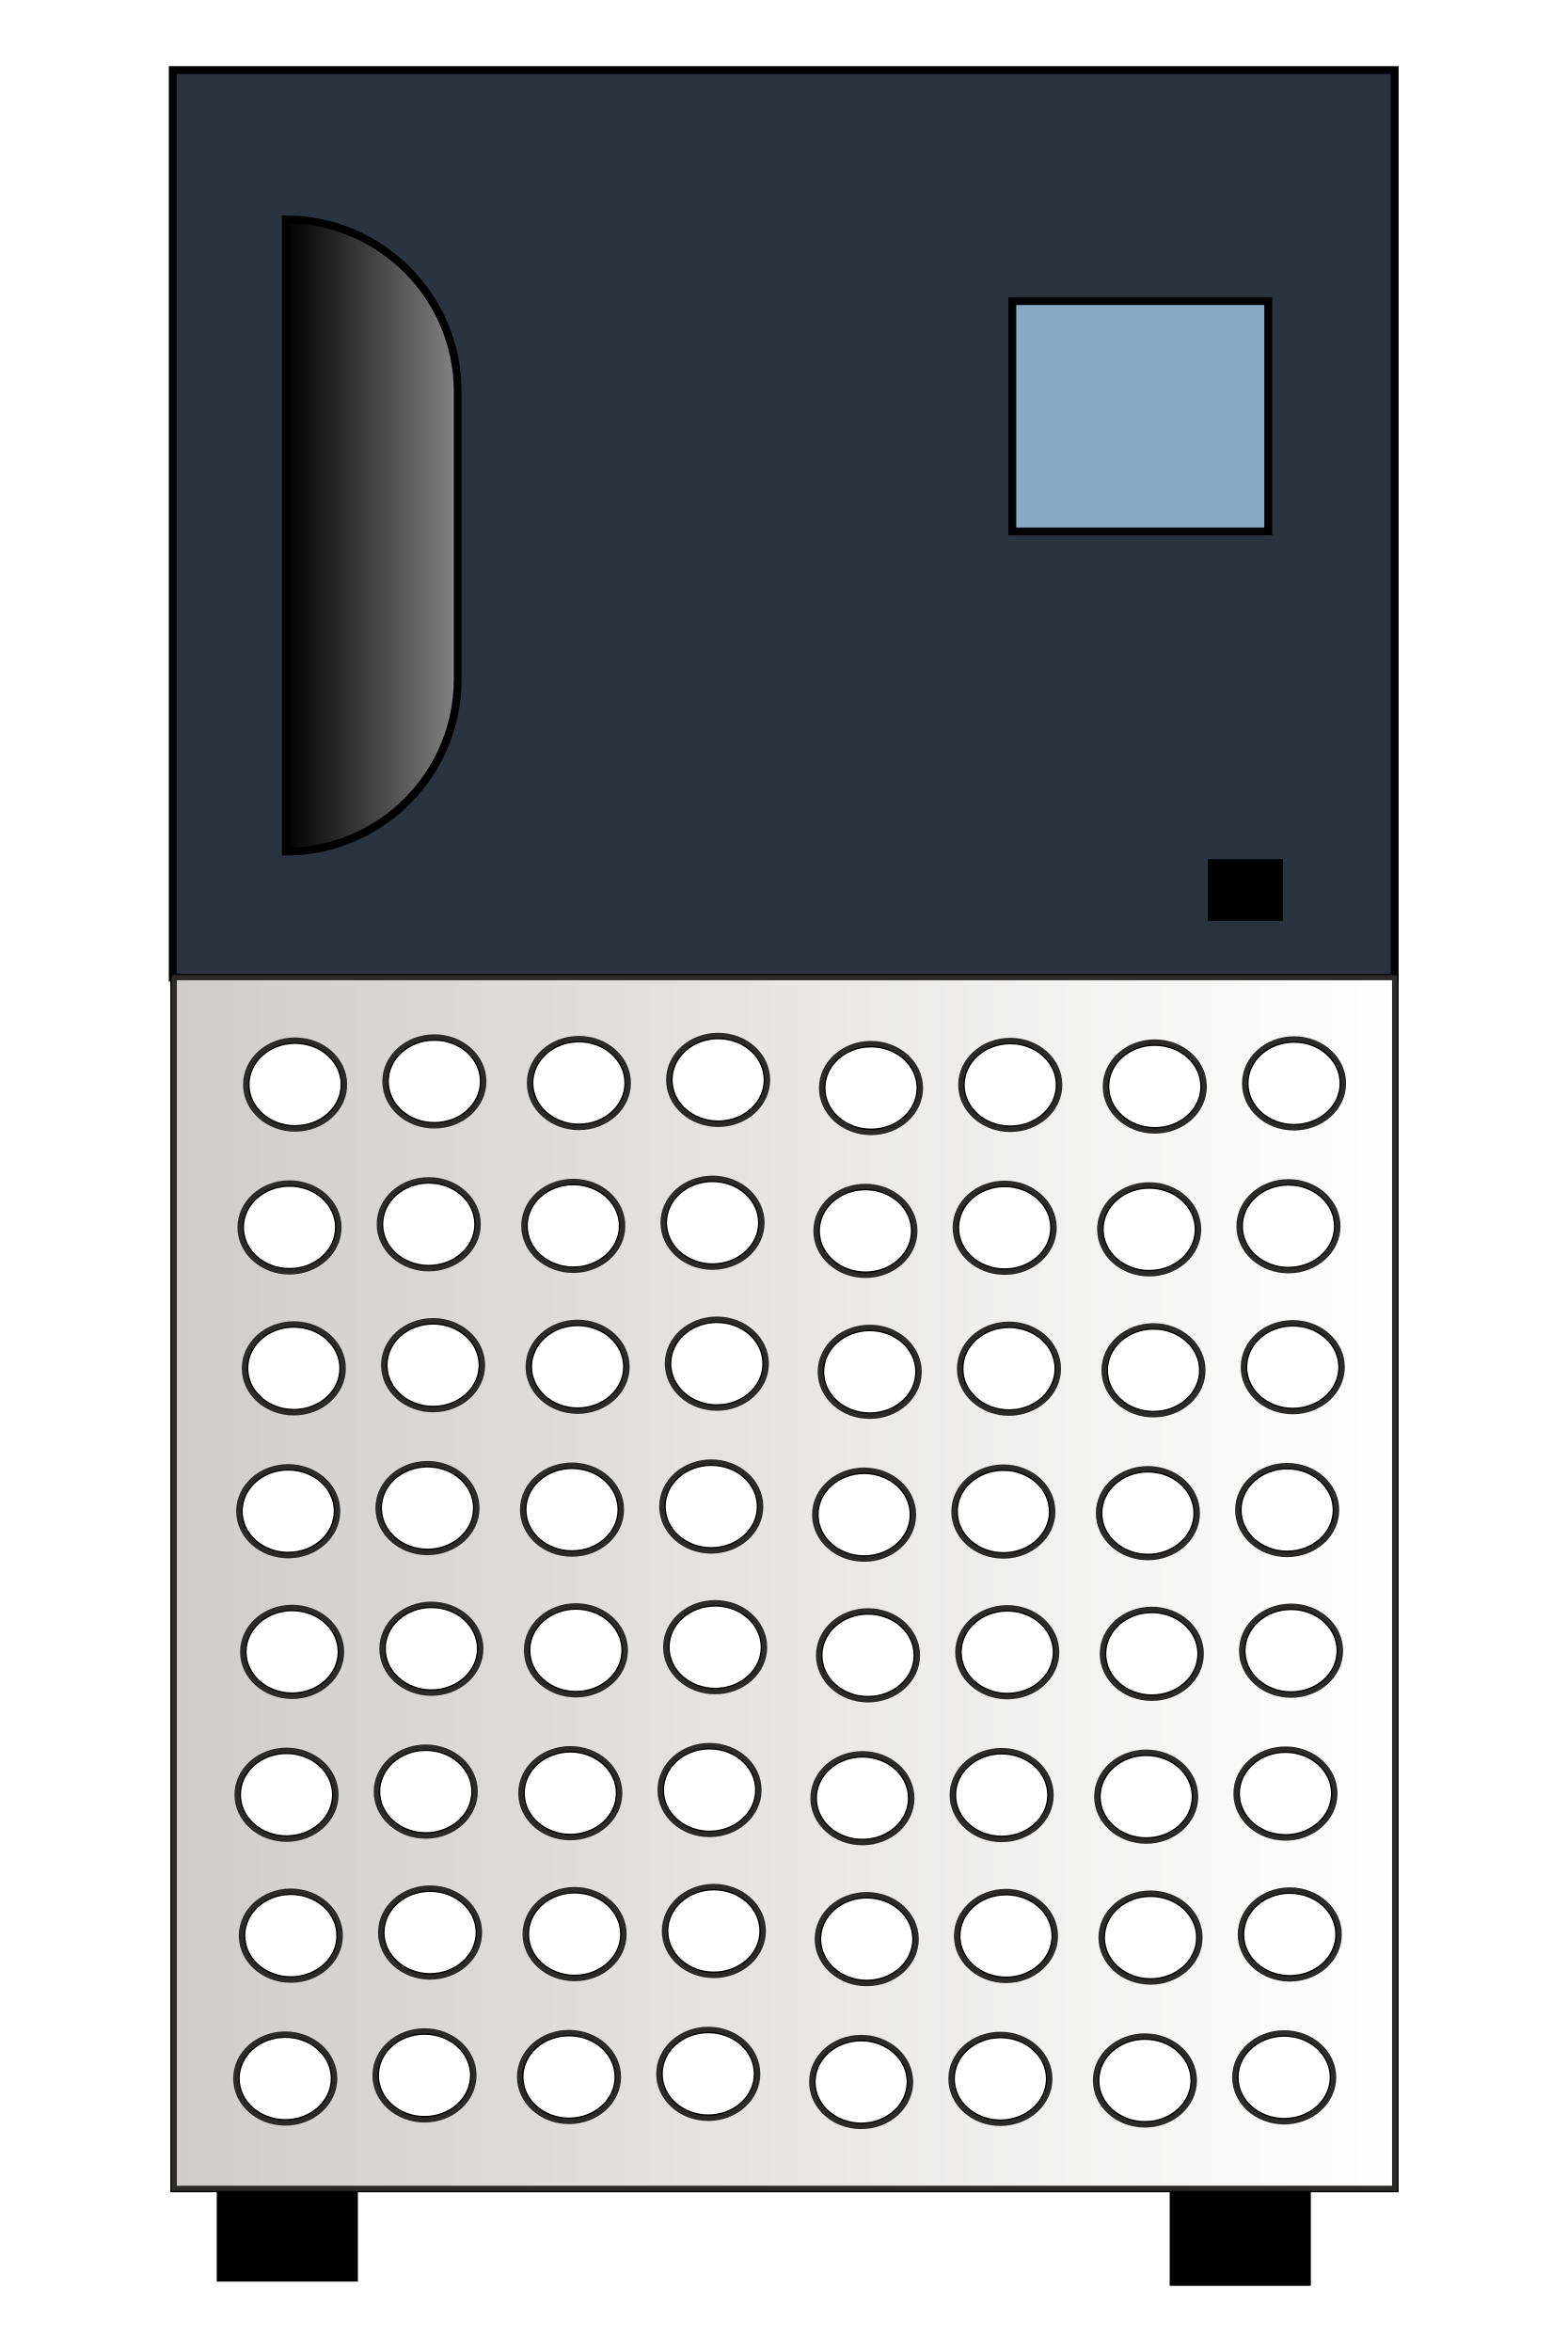
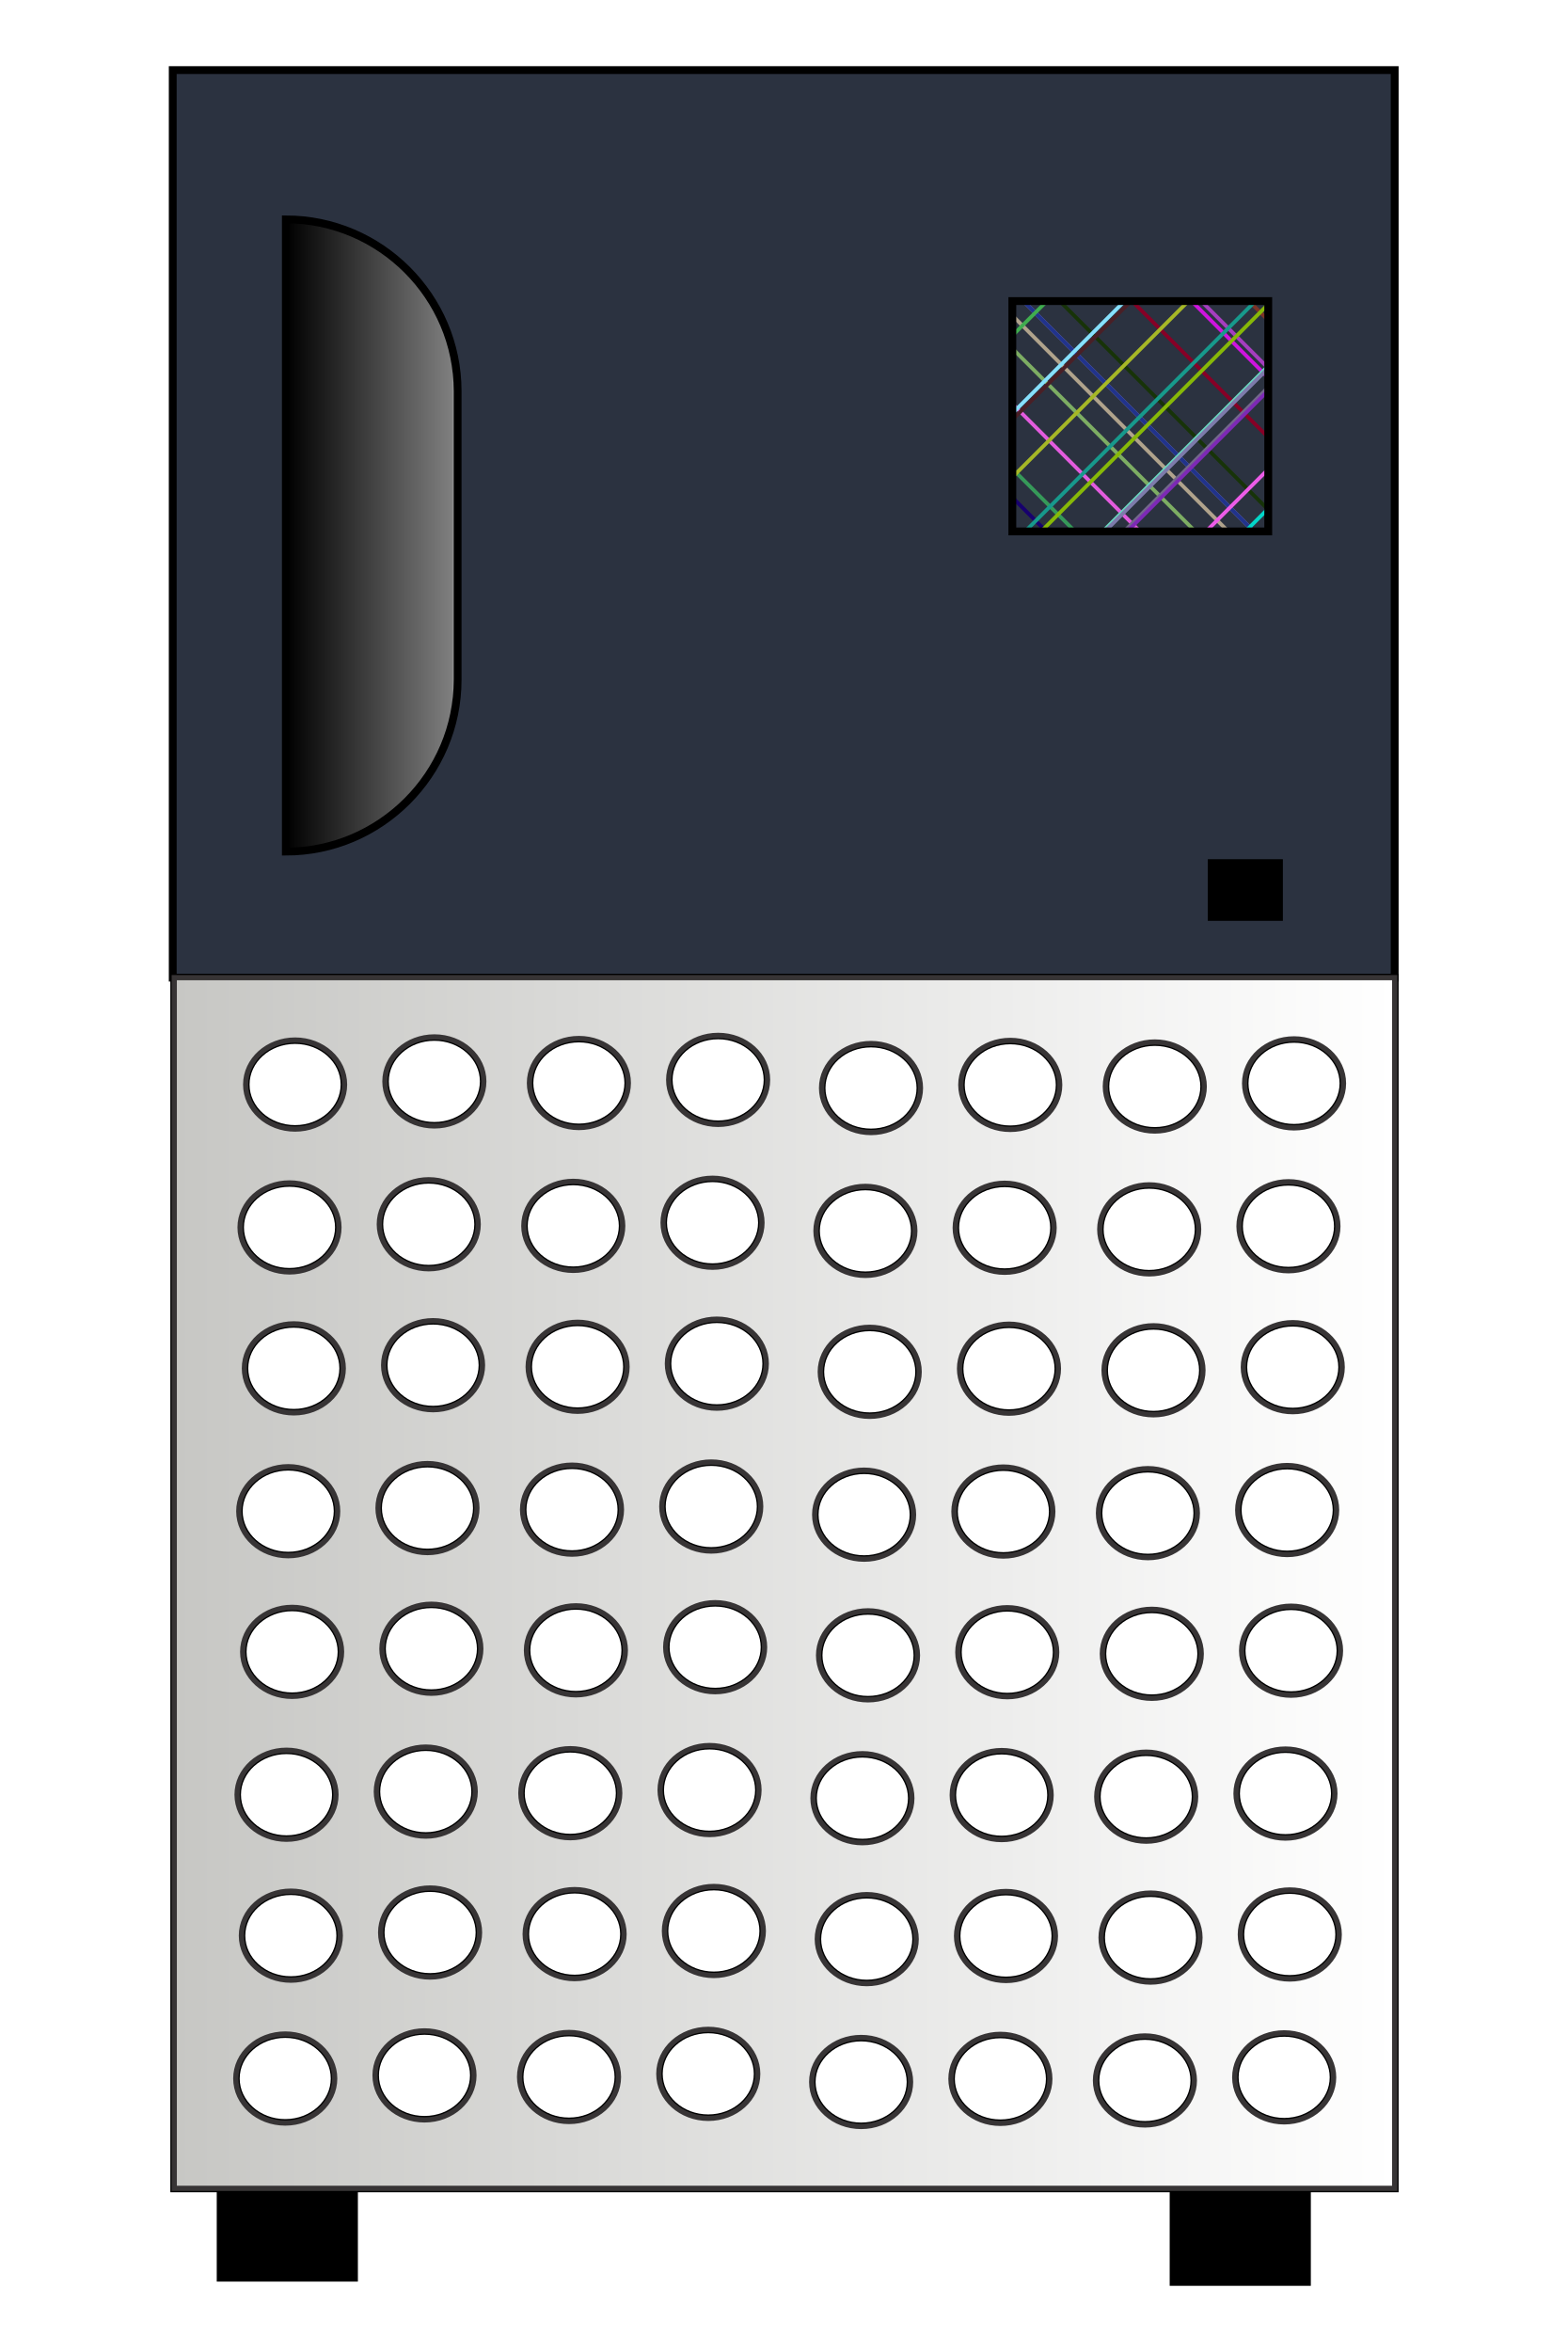
<svg xmlns="http://www.w3.org/2000/svg" xml:space="preserve" width="2.083in" height="3.125in" version="1.1" style="shape-rendering:geometricPrecision; text-rendering:geometricPrecision; image-rendering:optimizeQuality; fill-rule:evenodd; clip-rule:evenodd" viewBox="0 0 2083.33 3124.99">
  <defs>
    <style type="text/css">
   
    .str0 {stroke:black;stroke-width:10.41;stroke-miterlimit:2.613}
-     .str1 {stroke:#2B2A29;stroke-width:6.94;stroke-miterlimit:2.613}
+     .str31 {stroke:#373435;stroke-width:6.94;stroke-miterlimit:2.613}
+     .str2 {stroke:#17006E;stroke-width:5;stroke-miterlimit:10}
+     .str9 {stroke:#173308;stroke-width:5;stroke-miterlimit:10}
+     .str8 {stroke:#21338C;stroke-width:5;stroke-miterlimit:10}
+     .str3 {stroke:#369959;stroke-width:5;stroke-miterlimit:10}
+     .str1 {stroke:#5E2945;stroke-width:5;stroke-miterlimit:10}
+     .str13 {stroke:#7D3326;stroke-width:5;stroke-miterlimit:10}
+     .str14 {stroke:#7D8545;stroke-width:5;stroke-miterlimit:10}
+     .str5 {stroke:#7DAD63;stroke-width:5;stroke-miterlimit:10}
+     .str10 {stroke:#870026;stroke-width:5;stroke-miterlimit:10}
+     .str7 {stroke:#8785DE;stroke-width:5;stroke-miterlimit:10}
+     .str12 {stroke:#A63DBF;stroke-width:5;stroke-miterlimit:10}
+     .str6 {stroke:#B0A38C;stroke-width:5;stroke-miterlimit:10}
+     .str15 {stroke:#C4CC12;stroke-width:5;stroke-miterlimit:10}
+     .str11 {stroke:#CF14DE;stroke-width:5;stroke-miterlimit:10}
+     .str4 {stroke:#E35CDE;stroke-width:5;stroke-miterlimit:10}
+     .str27 {stroke:#03D6C9;stroke-width:5;stroke-miterlimit:10}
+     .str20 {stroke:#17998C;stroke-width:5;stroke-miterlimit:10}
+     .str16 {stroke:#40AD4F;stroke-width:5;stroke-miterlimit:10}
+     .str18 {stroke:#4A1F26;stroke-width:5;stroke-miterlimit:10}
+     .str22 {stroke:#69D6BF;stroke-width:5;stroke-miterlimit:10}
+     .str24 {stroke:#73668C;stroke-width:5;stroke-miterlimit:10}
+     .str25 {stroke:#7D29B5;stroke-width:5;stroke-miterlimit:10}
+     .str23 {stroke:#7D7AAB;stroke-width:5;stroke-miterlimit:10}
+     .str21 {stroke:#87B808;stroke-width:5;stroke-miterlimit:10}
+     .str17 {stroke:#87E0FC;stroke-width:5;stroke-miterlimit:10}
+     .str28 {stroke:#91E008;stroke-width:5;stroke-miterlimit:10}
+     .str19 {stroke:#A6B826;stroke-width:5;stroke-miterlimit:10}
+     .str30 {stroke:#BA853B;stroke-width:5;stroke-miterlimit:10}
+     .str26 {stroke:#ED5CE8;stroke-width:5;stroke-miterlimit:10}
+     .str29 {stroke:#F77ABF;stroke-width:5;stroke-miterlimit:10}
    .fil0 {fill:none}
    .fil1 {fill:black}
    .fil2 {fill:#2B3240}
-     .fil4 {fill:#87A9C4}
-     .fil5 {fill:url(#id0)}
-     .fil3 {fill:url(#id1)}
+     .fil4 {fill:url(#id3)}
+     .fil3 {fill:url(#id4)}
   
  </style>
-     <linearGradient id="id0" gradientUnits="userSpaceOnUse" x1="231.62" y1="2103.33" x2="1853.73" y2="2103.33">
-       <stop offset="0" style="stop-opacity:1; stop-color:#CFCDCB" />
+     <clipPath id="id0">
+       <path d="M1345.53 399.83l340.13 0 0 306.11 -340.13 0 0 -306.11z" />
+     </clipPath>
+     <clipPath id="id1">
+       <path d="M1345.53 399.83l340.13 0 0 306.11 -340.13 0 0 -306.11z" />
+     </clipPath>
+     <clipPath id="id2">
+       <path d="M1345.53 399.83l340.13 0 0 306.11 -340.13 0 0 -306.11z" />
+     </clipPath>
+     <linearGradient id="id3" gradientUnits="userSpaceOnUse" x1="231.62" y1="2103.33" x2="1853.73" y2="2103.33">
+       <stop offset="0" style="stop-opacity:1; stop-color:#C7C7C4" />
      <stop offset="1" style="stop-opacity:1; stop-color:white" />
    </linearGradient>
-     <linearGradient id="id1" gradientUnits="userSpaceOnUse" x1="379.94" y1="711.34" x2="608.24" y2="711.34">
+     <linearGradient id="id4" gradientUnits="userSpaceOnUse" x1="379.94" y1="711.34" x2="608.24" y2="711.34">
      <stop offset="0" style="stop-opacity:1; stop-color:black" />
      <stop offset="0.969" style="stop-opacity:1; stop-color:#7F7F7F" />
      <stop offset="1" style="stop-opacity:1; stop-color:white" />
    </linearGradient>
  </defs>
  <g id="Layer_x0020_1">
    <rect class="fil0 str0" x="231.62" y="1298.91" width="1622.11" height="1608.84" />
    <rect class="fil1 str0" x="293.29" y="2907.76" width="177.19" height="118.72" />
    <rect class="fil2 str0" x="229.6" y="92.9" width="1624.13" height="1206.02" />
    <path class="fil3 str0" d="M379.94 291.27l0 0c125.57,0 228.3,102.73 228.3,228.3l0 383.56c0,125.57 -102.73,228.3 -228.3,228.3l0 0 0 -840.15z" />
-     <rect class="fil4 str0" x="1345.53" y="399.83" width="340.13" height="306.12" />
+     <g>
+       <g style="clip-path:url(#id0)">
+    </g>
+       <g style="clip-path:url(#id1)">
+         <line class="fil0 str1" x1="1509.5" y1="915.28" x2="1153.88" y2="559.67" />
+         <line id="_1" class="fil0 str2" x1="1554.75" y1="870.03" x2="1199.13" y2="514.41" />
+         <line id="_2" class="fil0 str3" x1="1573.84" y1="850.94" x2="1218.22" y2="495.32" />
+         <line id="_3" class="fil0 str4" x1="1616.97" y1="807.8" x2="1261.36" y2="452.19" />
+         <line id="_4" class="fil0 str5" x1="1653.74" y1="771.04" x2="1298.13" y2="415.42" />
+         <line id="_5" class="fil0 str6" x1="1675.67" y1="749.12" x2="1320.04" y2="393.5" />
+         <line id="_6" class="fil0 str7" x1="1692.64" y1="732.15" x2="1337.02" y2="376.52" />
+         <line id="_7" class="fil0 str8" x1="1692.64" y1="732.15" x2="1337.02" y2="376.52" />
+         <line id="_8" class="fil0 str9" x1="1716.68" y1="708.11" x2="1361.06" y2="352.48" />
+         <line id="_9" class="fil0 str10" x1="1764.76" y1="660.02" x2="1409.14" y2="304.4" />
+         <line id="_10" class="fil0 str11" x1="1804.36" y1="620.42" x2="1448.74" y2="264.8" />
+         <line id="_11" class="fil0 str12" x1="1810.72" y1="614.06" x2="1455.1" y2="258.44" />
+         <line id="_12" class="fil0 str13" x1="1842.54" y1="582.24" x2="1486.92" y2="226.62" />
+         <line id="_13" class="fil0 str14" x1="1858.81" y1="565.98" x2="1503.19" y2="210.35" />
+         <line id="_14" class="fil0 str15" x1="1898.41" y1="526.38" x2="1542.78" y2="170.76" />
+         <line id="_15" class="fil0 str16" x1="1189.94" y1="601.39" x2="1545.56" y2="245.76" />
+         <line id="_16" class="fil0 str17" x1="1241.56" y1="653" x2="1597.18" y2="297.38" />
+         <line id="_17" class="fil0 str18" x1="1245.8" y1="657.24" x2="1601.42" y2="301.63" />
+         <line id="_18" class="fil0 str19" x1="1283.98" y1="695.43" x2="1639.6" y2="339.81" />
+         <line id="_19" class="fil0 str20" x1="1328.53" y1="739.98" x2="1684.15" y2="384.36" />
+         <line id="_20" class="fil0 str21" x1="1339.14" y1="750.59" x2="1694.76" y2="394.96" />
+         <line id="_21" class="fil0 str22" x1="1380.15" y1="791.6" x2="1735.77" y2="435.98" />
+         <line id="_22" class="fil0 str23" x1="1381.56" y1="793.01" x2="1737.19" y2="437.39" />
+         <line id="_23" class="fil0 str24" x1="1394.29" y1="805.74" x2="1749.91" y2="450.12" />
+         <line id="_24" class="fil0 str25" x1="1396.41" y1="807.86" x2="1752.03" y2="452.24" />
+         <line id="_25" class="fil0 str26" x1="1448.74" y1="860.19" x2="1804.36" y2="504.57" />
+         <line id="_26" class="fil0 str27" x1="1474.9" y1="886.35" x2="1830.52" y2="530.73" />
+         <line id="_27" class="fil0 str28" x1="1493.29" y1="904.74" x2="1848.91" y2="549.11" />
+         <line id="_28" class="fil0 str29" x1="1496.11" y1="907.56" x2="1851.74" y2="551.94" />
+         <line id="_29" class="fil0 str30" x1="1514.5" y1="925.95" x2="1870.12" y2="570.33" />
+       </g>
+       <g style="clip-path:url(#id2)">
+    </g>
+       <polygon id="_30" class="fil0 str0" points="1345.53,399.83 1685.66,399.83 1685.66,705.94 1345.53,705.94 " />
+     </g>
    <rect class="fil1 str0" x="1610.51" y="1146.71" width="89.4" height="71.52" />
    <ellipse class="fil0 str0" cx="392.22" cy="1440.94" rx="65.72" ry="59.15" />
    <ellipse class="fil0 str0" cx="577.31" cy="1436.78" rx="65.72" ry="59.15" />
    <ellipse class="fil0 str0" cx="769.41" cy="1438.9" rx="65.72" ry="59.15" />
    <ellipse class="fil0 str0" cx="954.5" cy="1434.75" rx="65.72" ry="59.15" />
    <ellipse class="fil0 str0" cx="384.78" cy="1630.78" rx="65.72" ry="59.15" />
    <ellipse class="fil0 str0" cx="569.87" cy="1626.63" rx="65.72" ry="59.15" />
    <ellipse class="fil0 str0" cx="761.97" cy="1628.75" rx="65.72" ry="59.15" />
    <ellipse class="fil0 str0" cx="947.06" cy="1624.59" rx="65.72" ry="59.15" />
    <ellipse class="fil0 str0" cx="390.52" cy="1818.06" rx="65.72" ry="59.15" />
    <ellipse class="fil0 str0" cx="575.61" cy="1813.9" rx="65.72" ry="59.15" />
    <ellipse class="fil0 str0" cx="767.7" cy="1816.02" rx="65.72" ry="59.15" />
    <ellipse class="fil0 str0" cx="952.79" cy="1811.87" rx="65.72" ry="59.15" />
    <ellipse class="fil0 str0" cx="383.08" cy="2007.9" rx="65.72" ry="59.15" />
    <ellipse class="fil0 str0" cx="568.17" cy="2003.75" rx="65.72" ry="59.15" />
    <ellipse class="fil0 str0" cx="760.26" cy="2005.87" rx="65.72" ry="59.15" />
    <ellipse class="fil0 str0" cx="945.35" cy="2001.71" rx="65.72" ry="59.15" />
    <ellipse class="fil0 str0" cx="388.26" cy="2194.82" rx="65.72" ry="59.15" />
    <ellipse class="fil0 str0" cx="573.34" cy="2190.67" rx="65.72" ry="59.15" />
    <ellipse class="fil0 str0" cx="765.44" cy="2192.79" rx="65.72" ry="59.15" />
    <ellipse class="fil0 str0" cx="950.53" cy="2188.63" rx="65.72" ry="59.15" />
    <ellipse class="fil0 str0" cx="380.81" cy="2384.67" rx="65.72" ry="59.15" />
    <ellipse class="fil0 str0" cx="565.9" cy="2380.52" rx="65.72" ry="59.15" />
    <ellipse class="fil0 str0" cx="758" cy="2382.63" rx="65.72" ry="59.15" />
    <ellipse class="fil0 str0" cx="943.09" cy="2378.48" rx="65.72" ry="59.15" />
    <ellipse class="fil0 str0" cx="386.55" cy="2571.94" rx="65.72" ry="59.15" />
    <ellipse class="fil0 str0" cx="571.64" cy="2567.79" rx="65.72" ry="59.15" />
    <ellipse class="fil0 str0" cx="763.74" cy="2569.91" rx="65.72" ry="59.15" />
    <ellipse class="fil0 str0" cx="948.82" cy="2565.75" rx="65.72" ry="59.15" />
    <ellipse class="fil0 str0" cx="379.11" cy="2761.79" rx="65.72" ry="59.15" />
    <ellipse class="fil0 str0" cx="564.2" cy="2757.63" rx="65.72" ry="59.15" />
    <ellipse class="fil0 str0" cx="756.3" cy="2759.75" rx="65.72" ry="59.15" />
    <ellipse class="fil0 str0" cx="941.38" cy="2755.6" rx="65.72" ry="59.15" />
    <ellipse class="fil0 str0" cx="1157.68" cy="1445.57" rx="65.72" ry="59.15" />
    <ellipse class="fil0 str0" cx="1342.77" cy="1441.42" rx="65.72" ry="59.15" />
    <ellipse class="fil0 str0" cx="1534.87" cy="1443.54" rx="65.72" ry="59.15" />
    <ellipse class="fil0 str0" cx="1719.95" cy="1439.38" rx="65.72" ry="59.15" />
    <ellipse class="fil0 str0" cx="1150.24" cy="1635.42" rx="65.72" ry="59.15" />
    <ellipse class="fil0 str0" cx="1335.33" cy="1631.26" rx="65.72" ry="59.15" />
    <ellipse class="fil0 str0" cx="1527.43" cy="1633.38" rx="65.72" ry="59.15" />
    <ellipse class="fil0 str0" cx="1712.51" cy="1629.23" rx="65.72" ry="59.15" />
    <ellipse class="fil0 str0" cx="1155.98" cy="1822.69" rx="65.72" ry="59.15" />
    <ellipse class="fil0 str0" cx="1341.06" cy="1818.54" rx="65.72" ry="59.15" />
    <ellipse class="fil0 str0" cx="1533.16" cy="1820.65" rx="65.72" ry="59.15" />
    <ellipse class="fil0 str0" cx="1718.25" cy="1816.5" rx="65.72" ry="59.15" />
    <ellipse class="fil0 str0" cx="1148.54" cy="2012.54" rx="65.72" ry="59.15" />
    <ellipse class="fil0 str0" cx="1333.62" cy="2008.38" rx="65.72" ry="59.15" />
    <ellipse class="fil0 str0" cx="1525.72" cy="2010.5" rx="65.72" ry="59.15" />
    <ellipse class="fil0 str0" cx="1710.81" cy="2006.35" rx="65.72" ry="59.15" />
    <ellipse class="fil0 str0" cx="1153.71" cy="2199.46" rx="65.72" ry="59.15" />
    <ellipse class="fil0 str0" cx="1338.8" cy="2195.3" rx="65.72" ry="59.15" />
    <ellipse class="fil0 str0" cx="1530.9" cy="2197.42" rx="65.72" ry="59.15" />
    <ellipse class="fil0 str0" cx="1715.98" cy="2193.27" rx="65.72" ry="59.15" />
    <ellipse class="fil0 str0" cx="1146.27" cy="2389.3" rx="65.72" ry="59.15" />
    <ellipse class="fil0 str0" cx="1331.36" cy="2385.15" rx="65.72" ry="59.15" />
    <ellipse class="fil0 str0" cx="1523.46" cy="2387.27" rx="65.72" ry="59.15" />
    <ellipse class="fil0 str0" cx="1708.54" cy="2383.11" rx="65.72" ry="59.15" />
    <ellipse class="fil0 str0" cx="1152.01" cy="2576.57" rx="65.72" ry="59.15" />
    <ellipse class="fil0 str0" cx="1337.09" cy="2572.42" rx="65.72" ry="59.15" />
    <ellipse class="fil0 str0" cx="1529.19" cy="2574.54" rx="65.72" ry="59.15" />
    <ellipse class="fil0 str0" cx="1714.28" cy="2570.39" rx="65.72" ry="59.15" />
    <ellipse class="fil0 str0" cx="1144.57" cy="2766.42" rx="65.72" ry="59.15" />
    <ellipse class="fil0 str0" cx="1329.65" cy="2762.27" rx="65.72" ry="59.15" />
    <ellipse class="fil0 str0" cx="1521.75" cy="2764.39" rx="65.72" ry="59.15" />
    <ellipse class="fil0 str0" cx="1706.84" cy="2760.23" rx="65.72" ry="59.15" />
    <rect class="fil1 str0" x="1559.87" y="2913.38" width="177.19" height="118.72" />
-     <path class="fil5 str1" d="M504.15 1626.63c0,-32.67 29.43,-59.15 65.72,-59.15 36.3,0 65.72,26.48 65.72,59.15 0,32.67 -29.43,59.15 -65.72,59.15 -36.3,0 -65.72,-26.48 -65.72,-59.15zm263.56 248.54c-36.3,0 -65.72,-26.48 -65.72,-59.15 0,-32.67 29.43,-59.15 65.72,-59.15 36.3,0 65.72,26.48 65.72,59.15 0,32.67 -29.43,59.15 -65.72,59.15zm-7.44 71.55c36.3,0 65.72,26.48 65.72,59.15 0,32.67 -29.43,59.15 -65.72,59.15 -36.3,0 -65.72,-26.48 -65.72,-59.15 0,-32.67 29.43,-59.15 65.72,-59.15zm124.54 241.92c0,-32.67 29.43,-59.15 65.72,-59.15 36.3,0 65.72,26.48 65.72,59.15 0,32.67 -29.43,59.15 -65.72,59.15 -36.3,0 -65.72,-26.48 -65.72,-59.15zm195.74 200.67c0,-32.67 29.43,-59.15 65.72,-59.15 36.3,0 65.72,26.48 65.72,59.15 0,32.67 -29.43,59.15 -65.72,59.15 -36.3,0 -65.72,-26.48 -65.72,-59.15zm190.82 183.12c0,-32.67 29.43,-59.15 65.72,-59.15 36.3,0 65.72,26.48 65.72,59.15 0,32.67 -29.43,59.15 -65.72,59.15 -36.3,0 -65.72,-26.48 -65.72,-59.15zm-800.89 335.33l1383.24 0 0 -1608.84 -1622.11 0 0 1608.84 61.68 0 177.19 0zm409.15 -906.04c0,-32.67 29.43,-59.15 65.72,-59.15 36.3,0 65.72,26.48 65.72,59.15 0,32.67 -29.43,59.15 -65.72,59.15 -36.3,0 -65.72,-26.48 -65.72,-59.15zm274.08 256.89c-36.3,0 -65.72,-26.48 -65.72,-59.15 0,-32.67 29.43,-59.15 65.72,-59.15 36.3,0 65.72,26.48 65.72,59.15 0,32.67 -29.43,59.15 -65.72,59.15zm177.65 185.69c-36.3,0 -65.72,-26.48 -65.72,-59.15 0,-32.67 29.43,-59.15 65.72,-59.15 36.3,0 65.72,26.48 65.72,59.15 0,32.67 -29.43,59.15 -65.72,59.15zm190.39 260.94c36.3,0 65.72,26.48 65.72,59.15 0,32.67 -29.43,59.15 -65.72,59.15 -36.3,0 -65.72,-26.48 -65.72,-59.15 0,-32.67 29.43,-59.15 65.72,-59.15zm-192.1 -2.12c36.3,0 65.72,26.48 65.72,59.15 0,32.67 -29.43,59.15 -65.72,59.15 -36.3,0 -65.72,-26.48 -65.72,-59.15 0,-32.67 29.43,-59.15 65.72,-59.15zm-754.05 -948.37c36.3,0 65.72,26.48 65.72,59.15 0,32.67 -29.43,59.15 -65.72,59.15 -36.3,0 -65.72,-26.48 -65.72,-59.15 0,-32.67 29.43,-59.15 65.72,-59.15zm367.48 564.58c36.3,0 65.72,26.48 65.72,59.15 0,32.67 -29.43,59.15 -65.72,59.15 -36.3,0 -65.72,-26.48 -65.72,-59.15 0,-32.67 29.43,-59.15 65.72,-59.15zm143.2 257.24c0,-32.67 29.43,-59.15 65.72,-59.15 36.3,0 65.72,26.48 65.72,59.15 0,32.67 -29.43,59.15 -65.72,59.15 -36.3,0 -65.72,-26.48 -65.72,-59.15zm58.28 130.7c36.3,0 65.72,26.48 65.72,59.15 0,32.67 -29.43,59.15 -65.72,59.15 -36.3,0 -65.72,-26.48 -65.72,-59.15 0,-32.67 29.43,-59.15 65.72,-59.15zm384.63 -191.88c36.3,0 65.72,26.48 65.72,59.15 0,32.67 -29.43,59.15 -65.72,59.15 -36.3,0 -65.72,-26.48 -65.72,-59.15 0,-32.67 29.43,-59.15 65.72,-59.15zm-446.38 -502.85c0,-32.67 29.43,-59.15 65.72,-59.15 36.3,0 65.72,26.48 65.72,59.15 0,32.67 -29.43,59.15 -65.72,59.15 -36.3,0 -65.72,-26.48 -65.72,-59.15zm190.26 182.77c0,-32.67 29.43,-59.15 65.72,-59.15 36.3,0 65.72,26.48 65.72,59.15 0,32.67 -29.43,59.15 -65.72,59.15 -36.3,0 -65.72,-26.48 -65.72,-59.15zm250.38 132.81c36.3,0 65.72,26.48 65.72,59.15 0,32.67 -29.43,59.15 -65.72,59.15 -36.3,0 -65.72,-26.48 -65.72,-59.15 0,-32.67 29.43,-59.15 65.72,-59.15zm-636.39 -516.25c0,-32.67 29.43,-59.15 65.72,-59.15 36.3,0 65.72,26.48 65.72,59.15 0,32.67 -29.43,59.15 -65.72,59.15 -36.3,0 -65.72,-26.48 -65.72,-59.15zm380.83 196.52c0,-32.67 29.43,-59.15 65.72,-59.15 36.3,0 65.72,26.48 65.72,59.15 0,32.67 -29.43,59.15 -65.72,59.15 -36.3,0 -65.72,-26.48 -65.72,-59.15zm263 129.89c36.3,0 65.72,26.48 65.72,59.15 0,32.67 -29.43,59.15 -65.72,59.15 -36.3,0 -65.72,-26.48 -65.72,-59.15 0,-32.67 29.43,-59.15 65.72,-59.15zm-834.65 -509.52c0,-32.67 29.43,-59.15 65.72,-59.15 36.3,0 65.72,26.48 65.72,59.15 0,32.67 -29.43,59.15 -65.72,59.15 -36.3,0 -65.72,-26.48 -65.72,-59.15zm394.01 193.94c0,-32.67 29.43,-59.15 65.72,-59.15 36.3,0 65.72,26.48 65.72,59.15 0,32.67 -29.43,59.15 -65.72,59.15 -36.3,0 -65.72,-26.48 -65.72,-59.15zm250.81 55c-36.3,0 -65.72,-26.48 -65.72,-59.15 0,-32.67 29.43,-59.15 65.72,-59.15 36.3,0 65.72,26.48 65.72,59.15 0,32.67 -29.43,59.15 -65.72,59.15zm184.66 73.67c36.3,0 65.72,26.48 65.72,59.15 0,32.67 -29.43,59.15 -65.72,59.15 -36.3,0 -65.72,-26.48 -65.72,-59.15 0,-32.67 29.43,-59.15 65.72,-59.15zm-578.67 -267.61c-36.3,0 -65.72,-26.48 -65.72,-59.15 0,-32.67 29.43,-59.15 65.72,-59.15 36.3,0 65.72,26.48 65.72,59.15 0,32.67 -29.43,59.15 -65.72,59.15zm203.19 10.82c-36.3,0 -65.72,-26.48 -65.72,-59.15 0,-32.67 29.43,-59.15 65.72,-59.15 36.3,0 65.72,26.48 65.72,59.15 0,32.67 -29.43,59.15 -65.72,59.15zm317.2 126.09c0,-32.67 29.43,-59.15 65.72,-59.15 36.3,0 65.72,26.48 65.72,59.15 0,32.67 -29.43,59.15 -65.72,59.15 -36.3,0 -65.72,-26.48 -65.72,-59.15zm-197.83 -189.39c0,-32.67 29.43,-59.15 65.72,-59.15 36.3,0 65.72,26.48 65.72,59.15 0,32.67 -29.43,59.15 -65.72,59.15 -36.3,0 -65.72,-26.48 -65.72,-59.15zm192.1 2.12c0,-32.67 29.43,-59.15 65.72,-59.15 36.3,0 65.72,26.48 65.72,59.15 0,32.67 -29.43,59.15 -65.72,59.15 -36.3,0 -65.72,-26.48 -65.72,-59.15zm-761.98 559.41c0,-32.67 29.43,-59.15 65.72,-59.15 36.3,0 65.72,26.48 65.72,59.15 0,32.67 -29.43,59.15 -65.72,59.15 -36.3,0 -65.72,-26.48 -65.72,-59.15zm183.38 372.96c0,-32.67 29.43,-59.15 65.72,-59.15 36.3,0 65.72,26.48 65.72,59.15 0,32.67 -29.43,59.15 -65.72,59.15 -36.3,0 -65.72,-26.48 -65.72,-59.15zm58.28 130.7c36.3,0 65.72,26.48 65.72,59.15 0,32.67 -29.43,59.15 -65.72,59.15 -36.3,0 -65.72,-26.48 -65.72,-59.15 0,-32.67 29.43,-59.15 65.72,-59.15zm-373.22 -751.85c36.3,0 65.72,26.48 65.72,59.15 0,32.67 -29.43,59.15 -65.72,59.15 -36.3,0 -65.72,-26.48 -65.72,-59.15 0,-32.67 29.43,-59.15 65.72,-59.15zm124.11 438.04c0,-32.67 29.43,-59.15 65.72,-59.15 36.3,0 65.72,26.48 65.72,59.15 0,32.67 -29.43,59.15 -65.72,59.15 -36.3,0 -65.72,-26.48 -65.72,-59.15zm5.74 187.27c0,-32.67 29.43,-59.15 65.72,-59.15 36.3,0 65.72,26.48 65.72,59.15 0,32.67 -29.43,59.15 -65.72,59.15 -36.3,0 -65.72,-26.48 -65.72,-59.15zm58.28 130.7c36.3,0 65.72,26.48 65.72,59.15 0,32.67 -29.43,59.15 -65.72,59.15 -36.3,0 -65.72,-26.48 -65.72,-59.15 0,-32.67 29.43,-59.15 65.72,-59.15zm-248.67 -509.93c0,-32.67 29.43,-59.15 65.72,-59.15 36.3,0 65.72,26.48 65.72,59.15 0,32.67 -29.43,59.15 -65.72,59.15 -36.3,0 -65.72,-26.48 -65.72,-59.15zm-7.44 189.85c0,-32.67 29.43,-59.15 65.72,-59.15 36.3,0 65.72,26.48 65.72,59.15 0,32.67 -29.43,59.15 -65.72,59.15 -36.3,0 -65.72,-26.48 -65.72,-59.15zm71.46 128.12c36.3,0 65.72,26.48 65.72,59.15 0,32.67 -29.43,59.15 -65.72,59.15 -36.3,0 -65.72,-26.48 -65.72,-59.15 0,-32.67 29.43,-59.15 65.72,-59.15zm-7.44 189.85c36.3,0 65.72,26.48 65.72,59.15 0,32.67 -29.43,59.15 -65.72,59.15 -36.3,0 -65.72,-26.48 -65.72,-59.15 0,-32.67 29.43,-59.15 65.72,-59.15zm1142.64 2.6c36.3,0 65.72,26.48 65.72,59.15 0,32.67 -29.43,59.15 -65.72,59.15 -36.3,0 -65.72,-26.48 -65.72,-59.15 0,-32.67 29.43,-59.15 65.72,-59.15zm7.44 -189.85c36.3,0 65.72,26.48 65.72,59.15 0,32.67 -29.43,59.15 -65.72,59.15 -36.3,0 -65.72,-26.48 -65.72,-59.15 0,-32.67 29.43,-59.15 65.72,-59.15zm-5.74 -187.27c36.3,0 65.72,26.48 65.72,59.15 0,32.67 -29.43,59.15 -65.72,59.15 -36.3,0 -65.72,-26.48 -65.72,-59.15 0,-32.67 29.43,-59.15 65.72,-59.15zm7.44 -189.85c36.3,0 65.72,26.48 65.72,59.15 0,32.67 -29.43,59.15 -65.72,59.15 -36.3,0 -65.72,-26.48 -65.72,-59.15 0,-32.67 29.43,-59.15 65.72,-59.15zm-5.18 -186.92c36.3,0 65.72,26.48 65.72,59.15 0,32.67 -29.43,59.15 -65.72,59.15 -36.3,0 -65.72,-26.48 -65.72,-59.15 0,-32.67 29.43,-59.15 65.72,-59.15zm-58.28 -130.7c0,-32.67 29.43,-59.15 65.72,-59.15 36.3,0 65.72,26.48 65.72,59.15 0,32.67 -29.43,59.15 -65.72,59.15 -36.3,0 -65.72,-26.48 -65.72,-59.15zm-5.74 -187.27c0,-32.67 29.43,-59.15 65.72,-59.15 36.3,0 65.72,26.48 65.72,59.15 0,32.67 -29.43,59.15 -65.72,59.15 -36.3,0 -65.72,-26.48 -65.72,-59.15zm-692.3 -135.33c-36.3,0 -65.72,-26.48 -65.72,-59.15 0,-32.67 29.43,-59.15 65.72,-59.15 36.3,0 65.72,26.48 65.72,59.15 0,32.67 -29.43,59.15 -65.72,59.15zm203.19 10.82c-36.3,0 -65.72,-26.48 -65.72,-59.15 0,-32.67 29.43,-59.15 65.72,-59.15 36.3,0 65.72,26.48 65.72,59.15 0,32.67 -29.43,59.15 -65.72,59.15zm185.09 -4.15c-36.3,0 -65.72,-26.48 -65.72,-59.15 0,-32.67 29.43,-59.15 65.72,-59.15 36.3,0 65.72,26.48 65.72,59.15 0,32.67 -29.43,59.15 -65.72,59.15zm126.38 -57.03c0,-32.67 29.43,-59.15 65.72,-59.15 36.3,0 65.72,26.48 65.72,59.15 0,32.67 -29.43,59.15 -65.72,59.15 -36.3,0 -65.72,-26.48 -65.72,-59.15zm185.09 -4.15c0,-32.67 29.43,-59.15 65.72,-59.15 36.3,0 65.72,26.48 65.72,59.15 0,32.67 -29.43,59.15 -65.72,59.15 -36.3,0 -65.72,-26.48 -65.72,-59.15zm-1076.92 56.55c-36.3,0 -65.72,-26.48 -65.72,-59.15 0,-32.67 29.43,-59.15 65.72,-59.15 36.3,0 65.72,26.48 65.72,59.15 0,32.67 -29.43,59.15 -65.72,59.15zm126.38 -57.03c0,-32.67 29.43,-59.15 65.72,-59.15 36.3,0 65.72,26.48 65.72,59.15 0,32.67 -29.43,59.15 -65.72,59.15 -36.3,0 -65.72,-26.48 -65.72,-59.15zm-315.43 696.77c36.3,0 65.72,26.48 65.72,59.15 0,32.67 -29.43,59.15 -65.72,59.15 -36.3,0 -65.72,-26.48 -65.72,-59.15 0,-32.67 29.43,-59.15 65.72,-59.15zm-7.44 189.85c36.3,0 65.72,26.48 65.72,59.15 0,32.67 -29.43,59.15 -65.72,59.15 -36.3,0 -65.72,-26.48 -65.72,-59.15 0,-32.67 29.43,-59.15 65.72,-59.15zm5.74 187.27c36.3,0 65.72,26.48 65.72,59.15 0,32.67 -29.43,59.15 -65.72,59.15 -36.3,0 -65.72,-26.48 -65.72,-59.15 0,-32.67 29.43,-59.15 65.72,-59.15zm-7.44 189.85c36.3,0 65.72,26.48 65.72,59.15 0,32.67 -29.43,59.15 -65.72,59.15 -36.3,0 -65.72,-26.48 -65.72,-59.15 0,-32.67 29.43,-59.15 65.72,-59.15zm11.41 -943.73c36.3,0 65.72,26.48 65.72,59.15 0,32.67 -29.43,59.15 -65.72,59.15 -36.3,0 -65.72,-26.48 -65.72,-59.15 0,-32.67 29.43,-59.15 65.72,-59.15zm-7.44 189.85c36.3,0 65.72,26.48 65.72,59.15 0,32.67 -29.43,59.15 -65.72,59.15 -36.3,0 -65.72,-26.48 -65.72,-59.15 0,-32.67 29.43,-59.15 65.72,-59.15zm1.7 -377.12c36.3,0 65.72,26.48 65.72,59.15 0,32.67 -29.43,59.15 -65.72,59.15 -36.3,0 -65.72,-26.48 -65.72,-59.15 0,-32.67 29.43,-59.15 65.72,-59.15zm73.16 -130.7c0,32.67 -29.43,59.15 -65.72,59.15 -36.3,0 -65.72,-26.48 -65.72,-59.15 0,-32.67 29.43,-59.15 65.72,-59.15 36.3,0 65.72,26.48 65.72,59.15z" />
+     <path class="fil4 str31" d="M504.15 1626.63c0,-32.67 29.43,-59.15 65.72,-59.15 36.3,0 65.72,26.48 65.72,59.15 0,32.67 -29.43,59.15 -65.72,59.15 -36.3,0 -65.72,-26.48 -65.72,-59.15zm263.56 248.54c-36.3,0 -65.72,-26.48 -65.72,-59.15 0,-32.67 29.43,-59.15 65.72,-59.15 36.3,0 65.72,26.48 65.72,59.15 0,32.67 -29.43,59.15 -65.72,59.15zm-7.44 71.55c36.3,0 65.72,26.48 65.72,59.15 0,32.67 -29.43,59.15 -65.72,59.15 -36.3,0 -65.72,-26.48 -65.72,-59.15 0,-32.67 29.43,-59.15 65.72,-59.15zm124.54 241.92c0,-32.67 29.43,-59.15 65.72,-59.15 36.3,0 65.72,26.48 65.72,59.15 0,32.67 -29.43,59.15 -65.72,59.15 -36.3,0 -65.72,-26.48 -65.72,-59.15zm195.74 200.67c0,-32.67 29.43,-59.15 65.72,-59.15 36.3,0 65.72,26.48 65.72,59.15 0,32.67 -29.43,59.15 -65.72,59.15 -36.3,0 -65.72,-26.48 -65.72,-59.15zm190.82 183.12c0,-32.67 29.43,-59.15 65.72,-59.15 36.3,0 65.72,26.48 65.72,59.15 0,32.67 -29.43,59.15 -65.72,59.15 -36.3,0 -65.72,-26.48 -65.72,-59.15zm-800.89 335.33l1383.24 0 0 -1608.84 -1622.11 0 0 1608.84 61.68 0 177.19 0zm409.15 -906.04c0,-32.67 29.43,-59.15 65.72,-59.15 36.3,0 65.72,26.48 65.72,59.15 0,32.67 -29.43,59.15 -65.72,59.15 -36.3,0 -65.72,-26.48 -65.72,-59.15zm274.08 256.89c-36.3,0 -65.72,-26.48 -65.72,-59.15 0,-32.67 29.43,-59.15 65.72,-59.15 36.3,0 65.72,26.48 65.72,59.15 0,32.67 -29.43,59.15 -65.72,59.15zm177.65 185.69c-36.3,0 -65.72,-26.48 -65.72,-59.15 0,-32.67 29.43,-59.15 65.72,-59.15 36.3,0 65.72,26.48 65.72,59.15 0,32.67 -29.43,59.15 -65.72,59.15zm190.39 260.94c36.3,0 65.72,26.48 65.72,59.15 0,32.67 -29.43,59.15 -65.72,59.15 -36.3,0 -65.72,-26.48 -65.72,-59.15 0,-32.67 29.43,-59.15 65.72,-59.15zm-192.1 -2.12c36.3,0 65.72,26.48 65.72,59.15 0,32.67 -29.43,59.15 -65.72,59.15 -36.3,0 -65.72,-26.48 -65.72,-59.15 0,-32.67 29.43,-59.15 65.72,-59.15zm-754.05 -948.37c36.3,0 65.72,26.48 65.72,59.15 0,32.67 -29.43,59.15 -65.72,59.15 -36.3,0 -65.72,-26.48 -65.72,-59.15 0,-32.67 29.43,-59.15 65.72,-59.15zm367.48 564.58c36.3,0 65.72,26.48 65.72,59.15 0,32.67 -29.43,59.15 -65.72,59.15 -36.3,0 -65.72,-26.48 -65.72,-59.15 0,-32.67 29.43,-59.15 65.72,-59.15zm143.2 257.24c0,-32.67 29.43,-59.15 65.72,-59.15 36.3,0 65.72,26.48 65.72,59.15 0,32.67 -29.43,59.15 -65.72,59.15 -36.3,0 -65.72,-26.48 -65.72,-59.15zm58.28 130.7c36.3,0 65.72,26.48 65.72,59.15 0,32.67 -29.43,59.15 -65.72,59.15 -36.3,0 -65.72,-26.48 -65.72,-59.15 0,-32.67 29.43,-59.15 65.72,-59.15zm384.63 -191.88c36.3,0 65.72,26.48 65.72,59.15 0,32.67 -29.43,59.15 -65.72,59.15 -36.3,0 -65.72,-26.48 -65.72,-59.15 0,-32.67 29.43,-59.15 65.72,-59.15zm-446.38 -502.85c0,-32.67 29.43,-59.15 65.72,-59.15 36.3,0 65.72,26.48 65.72,59.15 0,32.67 -29.43,59.15 -65.72,59.15 -36.3,0 -65.72,-26.48 -65.72,-59.15zm190.26 182.77c0,-32.67 29.43,-59.15 65.72,-59.15 36.3,0 65.72,26.48 65.72,59.15 0,32.67 -29.43,59.15 -65.72,59.15 -36.3,0 -65.72,-26.48 -65.72,-59.15zm250.38 132.81c36.3,0 65.72,26.48 65.72,59.15 0,32.67 -29.43,59.15 -65.72,59.15 -36.3,0 -65.72,-26.48 -65.72,-59.15 0,-32.67 29.43,-59.15 65.72,-59.15zm-636.39 -516.25c0,-32.67 29.43,-59.15 65.72,-59.15 36.3,0 65.72,26.48 65.72,59.15 0,32.67 -29.43,59.15 -65.72,59.15 -36.3,0 -65.72,-26.48 -65.72,-59.15zm380.83 196.52c0,-32.67 29.43,-59.15 65.72,-59.15 36.3,0 65.72,26.48 65.72,59.15 0,32.67 -29.43,59.15 -65.72,59.15 -36.3,0 -65.72,-26.48 -65.72,-59.15zm263 129.89c36.3,0 65.72,26.48 65.72,59.15 0,32.67 -29.43,59.15 -65.72,59.15 -36.3,0 -65.72,-26.48 -65.72,-59.15 0,-32.67 29.43,-59.15 65.72,-59.15zm-834.65 -509.52c0,-32.67 29.43,-59.15 65.72,-59.15 36.3,0 65.72,26.48 65.72,59.15 0,32.67 -29.43,59.15 -65.72,59.15 -36.3,0 -65.72,-26.48 -65.72,-59.15zm394.01 193.94c0,-32.67 29.43,-59.15 65.72,-59.15 36.3,0 65.72,26.48 65.72,59.15 0,32.67 -29.43,59.15 -65.72,59.15 -36.3,0 -65.72,-26.48 -65.72,-59.15zm250.81 55c-36.3,0 -65.72,-26.48 -65.72,-59.15 0,-32.67 29.43,-59.15 65.72,-59.15 36.3,0 65.72,26.48 65.72,59.15 0,32.67 -29.43,59.15 -65.72,59.15zm184.66 73.67c36.3,0 65.72,26.48 65.72,59.15 0,32.67 -29.43,59.15 -65.72,59.15 -36.3,0 -65.72,-26.48 -65.72,-59.15 0,-32.67 29.43,-59.15 65.72,-59.15zm-578.67 -267.61c-36.3,0 -65.72,-26.48 -65.72,-59.15 0,-32.67 29.43,-59.15 65.72,-59.15 36.3,0 65.72,26.48 65.72,59.15 0,32.67 -29.43,59.15 -65.72,59.15zm203.19 10.82c-36.3,0 -65.72,-26.48 -65.72,-59.15 0,-32.67 29.43,-59.15 65.72,-59.15 36.3,0 65.72,26.48 65.72,59.15 0,32.67 -29.43,59.15 -65.72,59.15zm317.2 126.09c0,-32.67 29.43,-59.15 65.72,-59.15 36.3,0 65.72,26.48 65.72,59.15 0,32.67 -29.43,59.15 -65.72,59.15 -36.3,0 -65.72,-26.48 -65.72,-59.15zm-197.83 -189.39c0,-32.67 29.43,-59.15 65.72,-59.15 36.3,0 65.72,26.48 65.72,59.15 0,32.67 -29.43,59.15 -65.72,59.15 -36.3,0 -65.72,-26.48 -65.72,-59.15zm192.1 2.12c0,-32.67 29.43,-59.15 65.72,-59.15 36.3,0 65.72,26.48 65.72,59.15 0,32.67 -29.43,59.15 -65.72,59.15 -36.3,0 -65.72,-26.48 -65.72,-59.15zm-761.98 559.41c0,-32.67 29.43,-59.15 65.72,-59.15 36.3,0 65.72,26.48 65.72,59.15 0,32.67 -29.43,59.15 -65.72,59.15 -36.3,0 -65.72,-26.48 -65.72,-59.15zm183.38 372.96c0,-32.67 29.43,-59.15 65.72,-59.15 36.3,0 65.72,26.48 65.72,59.15 0,32.67 -29.43,59.15 -65.72,59.15 -36.3,0 -65.72,-26.48 -65.72,-59.15zm58.28 130.7c36.3,0 65.72,26.48 65.72,59.15 0,32.67 -29.43,59.15 -65.72,59.15 -36.3,0 -65.72,-26.48 -65.72,-59.15 0,-32.67 29.43,-59.15 65.72,-59.15zm-373.22 -751.85c36.3,0 65.72,26.48 65.72,59.15 0,32.67 -29.43,59.15 -65.72,59.15 -36.3,0 -65.72,-26.48 -65.72,-59.15 0,-32.67 29.43,-59.15 65.72,-59.15zm124.11 438.04c0,-32.67 29.43,-59.15 65.72,-59.15 36.3,0 65.72,26.48 65.72,59.15 0,32.67 -29.43,59.15 -65.72,59.15 -36.3,0 -65.72,-26.48 -65.72,-59.15zm5.74 187.27c0,-32.67 29.43,-59.15 65.72,-59.15 36.3,0 65.72,26.48 65.72,59.15 0,32.67 -29.43,59.15 -65.72,59.15 -36.3,0 -65.72,-26.48 -65.72,-59.15zm58.28 130.7c36.3,0 65.72,26.48 65.72,59.15 0,32.67 -29.43,59.15 -65.72,59.15 -36.3,0 -65.72,-26.48 -65.72,-59.15 0,-32.67 29.43,-59.15 65.72,-59.15zm-248.67 -509.93c0,-32.67 29.43,-59.15 65.72,-59.15 36.3,0 65.72,26.48 65.72,59.15 0,32.67 -29.43,59.15 -65.72,59.15 -36.3,0 -65.72,-26.48 -65.72,-59.15zm-7.44 189.85c0,-32.67 29.43,-59.15 65.72,-59.15 36.3,0 65.72,26.48 65.72,59.15 0,32.67 -29.43,59.15 -65.72,59.15 -36.3,0 -65.72,-26.48 -65.72,-59.15zm71.46 128.12c36.3,0 65.72,26.48 65.72,59.15 0,32.67 -29.43,59.15 -65.72,59.15 -36.3,0 -65.72,-26.48 -65.72,-59.15 0,-32.67 29.43,-59.15 65.72,-59.15zm-7.44 189.85c36.3,0 65.72,26.48 65.72,59.15 0,32.67 -29.43,59.15 -65.72,59.15 -36.3,0 -65.72,-26.48 -65.72,-59.15 0,-32.67 29.43,-59.15 65.72,-59.15zm1142.64 2.6c36.3,0 65.72,26.48 65.72,59.15 0,32.67 -29.43,59.15 -65.72,59.15 -36.3,0 -65.72,-26.48 -65.72,-59.15 0,-32.67 29.43,-59.15 65.72,-59.15zm7.44 -189.85c36.3,0 65.72,26.48 65.72,59.15 0,32.67 -29.43,59.15 -65.72,59.15 -36.3,0 -65.72,-26.48 -65.72,-59.15 0,-32.67 29.43,-59.15 65.72,-59.15zm-5.74 -187.27c36.3,0 65.72,26.48 65.72,59.15 0,32.67 -29.43,59.15 -65.72,59.15 -36.3,0 -65.72,-26.48 -65.72,-59.15 0,-32.67 29.43,-59.15 65.72,-59.15zm7.44 -189.85c36.3,0 65.72,26.48 65.72,59.15 0,32.67 -29.43,59.15 -65.72,59.15 -36.3,0 -65.72,-26.48 -65.72,-59.15 0,-32.67 29.43,-59.15 65.72,-59.15zm-5.18 -186.92c36.3,0 65.72,26.48 65.72,59.15 0,32.67 -29.43,59.15 -65.72,59.15 -36.3,0 -65.72,-26.48 -65.72,-59.15 0,-32.67 29.43,-59.15 65.72,-59.15zm-58.28 -130.7c0,-32.67 29.43,-59.15 65.72,-59.15 36.3,0 65.72,26.48 65.72,59.15 0,32.67 -29.43,59.15 -65.72,59.15 -36.3,0 -65.72,-26.48 -65.72,-59.15zm-5.74 -187.27c0,-32.67 29.43,-59.15 65.72,-59.15 36.3,0 65.72,26.48 65.72,59.15 0,32.67 -29.43,59.15 -65.72,59.15 -36.3,0 -65.72,-26.48 -65.72,-59.15zm-692.3 -135.33c-36.3,0 -65.72,-26.48 -65.72,-59.15 0,-32.67 29.43,-59.15 65.72,-59.15 36.3,0 65.72,26.48 65.72,59.15 0,32.67 -29.43,59.15 -65.72,59.15zm203.19 10.82c-36.3,0 -65.72,-26.48 -65.72,-59.15 0,-32.67 29.43,-59.15 65.72,-59.15 36.3,0 65.72,26.48 65.72,59.15 0,32.67 -29.43,59.15 -65.72,59.15zm185.09 -4.15c-36.3,0 -65.72,-26.48 -65.72,-59.15 0,-32.67 29.43,-59.15 65.72,-59.15 36.3,0 65.72,26.48 65.72,59.15 0,32.67 -29.43,59.15 -65.72,59.15zm126.38 -57.03c0,-32.67 29.43,-59.15 65.72,-59.15 36.3,0 65.72,26.48 65.72,59.15 0,32.67 -29.43,59.15 -65.72,59.15 -36.3,0 -65.72,-26.48 -65.72,-59.15zm185.09 -4.15c0,-32.67 29.43,-59.15 65.72,-59.15 36.3,0 65.72,26.48 65.72,59.15 0,32.67 -29.43,59.15 -65.72,59.15 -36.3,0 -65.72,-26.48 -65.72,-59.15zm-1076.92 56.55c-36.3,0 -65.72,-26.48 -65.72,-59.15 0,-32.67 29.43,-59.15 65.72,-59.15 36.3,0 65.72,26.48 65.72,59.15 0,32.67 -29.43,59.15 -65.72,59.15zm126.38 -57.03c0,-32.67 29.43,-59.15 65.72,-59.15 36.3,0 65.72,26.48 65.72,59.15 0,32.67 -29.43,59.15 -65.72,59.15 -36.3,0 -65.72,-26.48 -65.72,-59.15zm-315.43 696.77c36.3,0 65.72,26.48 65.72,59.15 0,32.67 -29.43,59.15 -65.72,59.15 -36.3,0 -65.72,-26.48 -65.72,-59.15 0,-32.67 29.43,-59.15 65.72,-59.15zm-7.44 189.85c36.3,0 65.72,26.48 65.72,59.15 0,32.67 -29.43,59.15 -65.72,59.15 -36.3,0 -65.72,-26.48 -65.72,-59.15 0,-32.67 29.43,-59.15 65.72,-59.15zm5.74 187.27c36.3,0 65.72,26.48 65.72,59.15 0,32.67 -29.43,59.15 -65.72,59.15 -36.3,0 -65.72,-26.48 -65.72,-59.15 0,-32.67 29.43,-59.15 65.72,-59.15zm-7.44 189.85c36.3,0 65.72,26.48 65.72,59.15 0,32.67 -29.43,59.15 -65.72,59.15 -36.3,0 -65.72,-26.48 -65.72,-59.15 0,-32.67 29.43,-59.15 65.72,-59.15zm11.41 -943.73c36.3,0 65.72,26.48 65.72,59.15 0,32.67 -29.43,59.15 -65.72,59.15 -36.3,0 -65.72,-26.48 -65.72,-59.15 0,-32.67 29.43,-59.15 65.72,-59.15zm-7.44 189.85c36.3,0 65.72,26.48 65.72,59.15 0,32.67 -29.43,59.15 -65.72,59.15 -36.3,0 -65.72,-26.48 -65.72,-59.15 0,-32.67 29.43,-59.15 65.72,-59.15zm1.7 -377.12c36.3,0 65.72,26.48 65.72,59.15 0,32.67 -29.43,59.15 -65.72,59.15 -36.3,0 -65.72,-26.48 -65.72,-59.15 0,-32.67 29.43,-59.15 65.72,-59.15zm73.16 -130.7c0,32.67 -29.43,59.15 -65.72,59.15 -36.3,0 -65.72,-26.48 -65.72,-59.15 0,-32.67 29.43,-59.15 65.72,-59.15 36.3,0 65.72,26.48 65.72,59.15z" />
  </g>
</svg>
